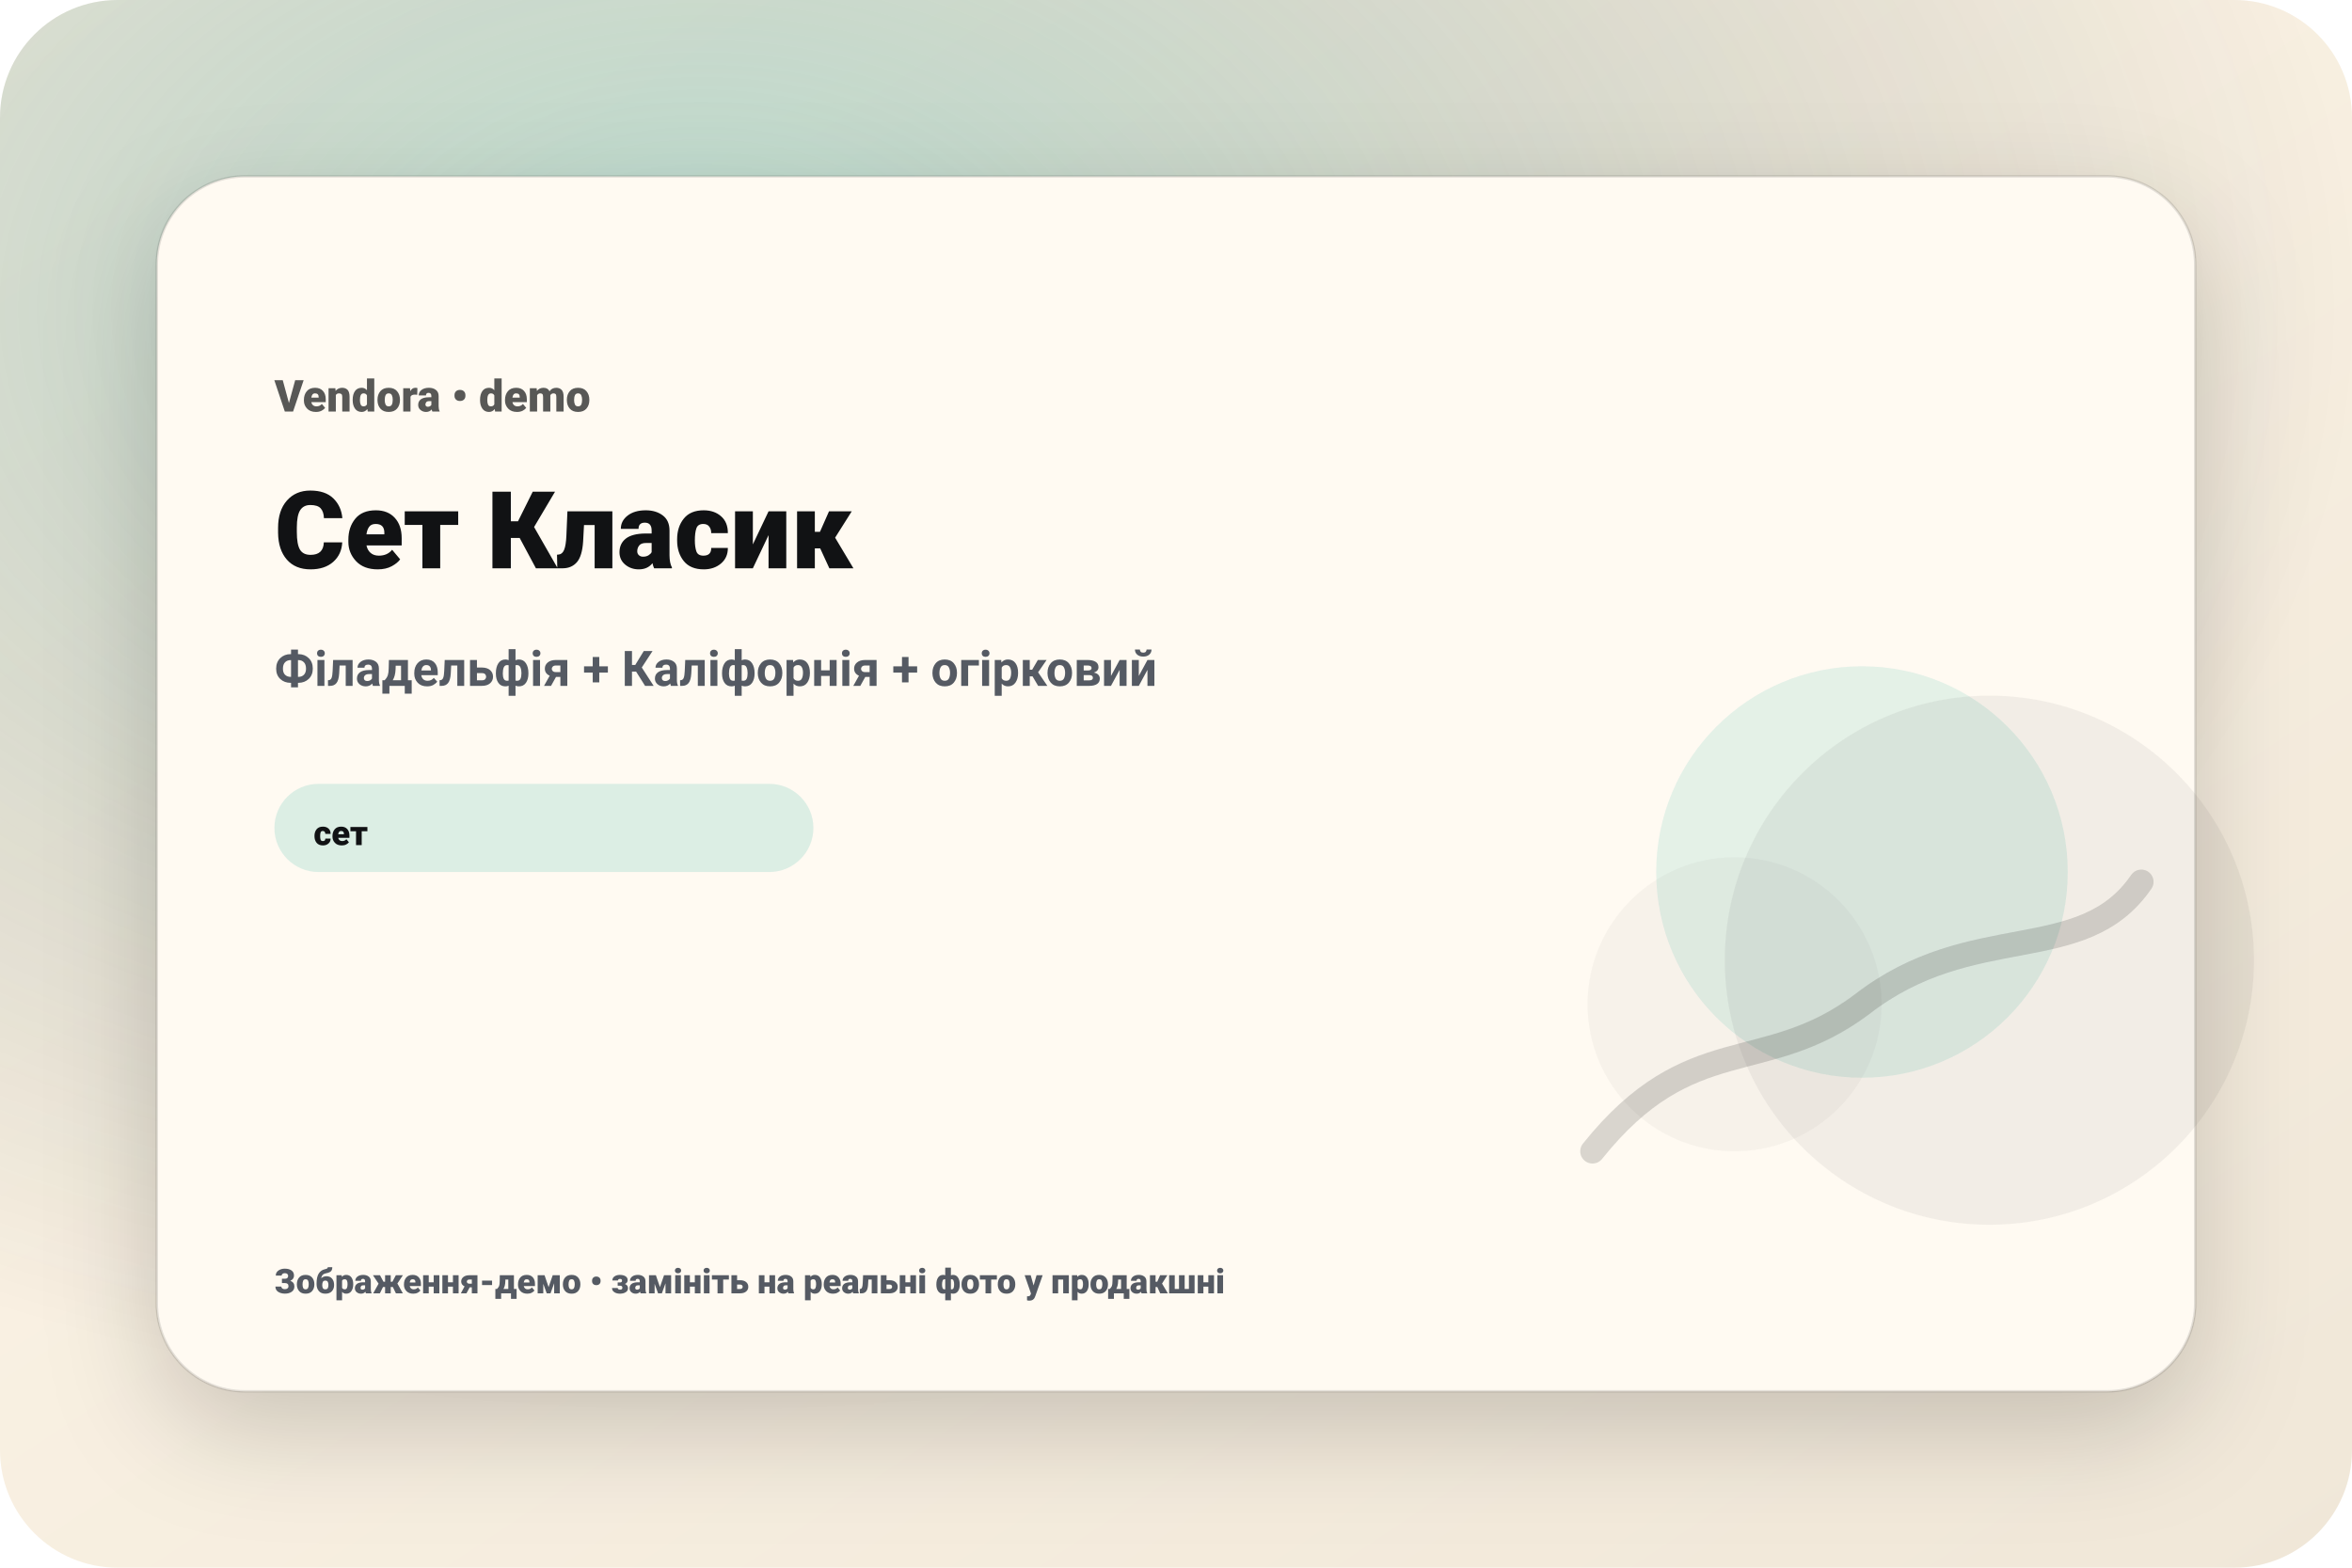
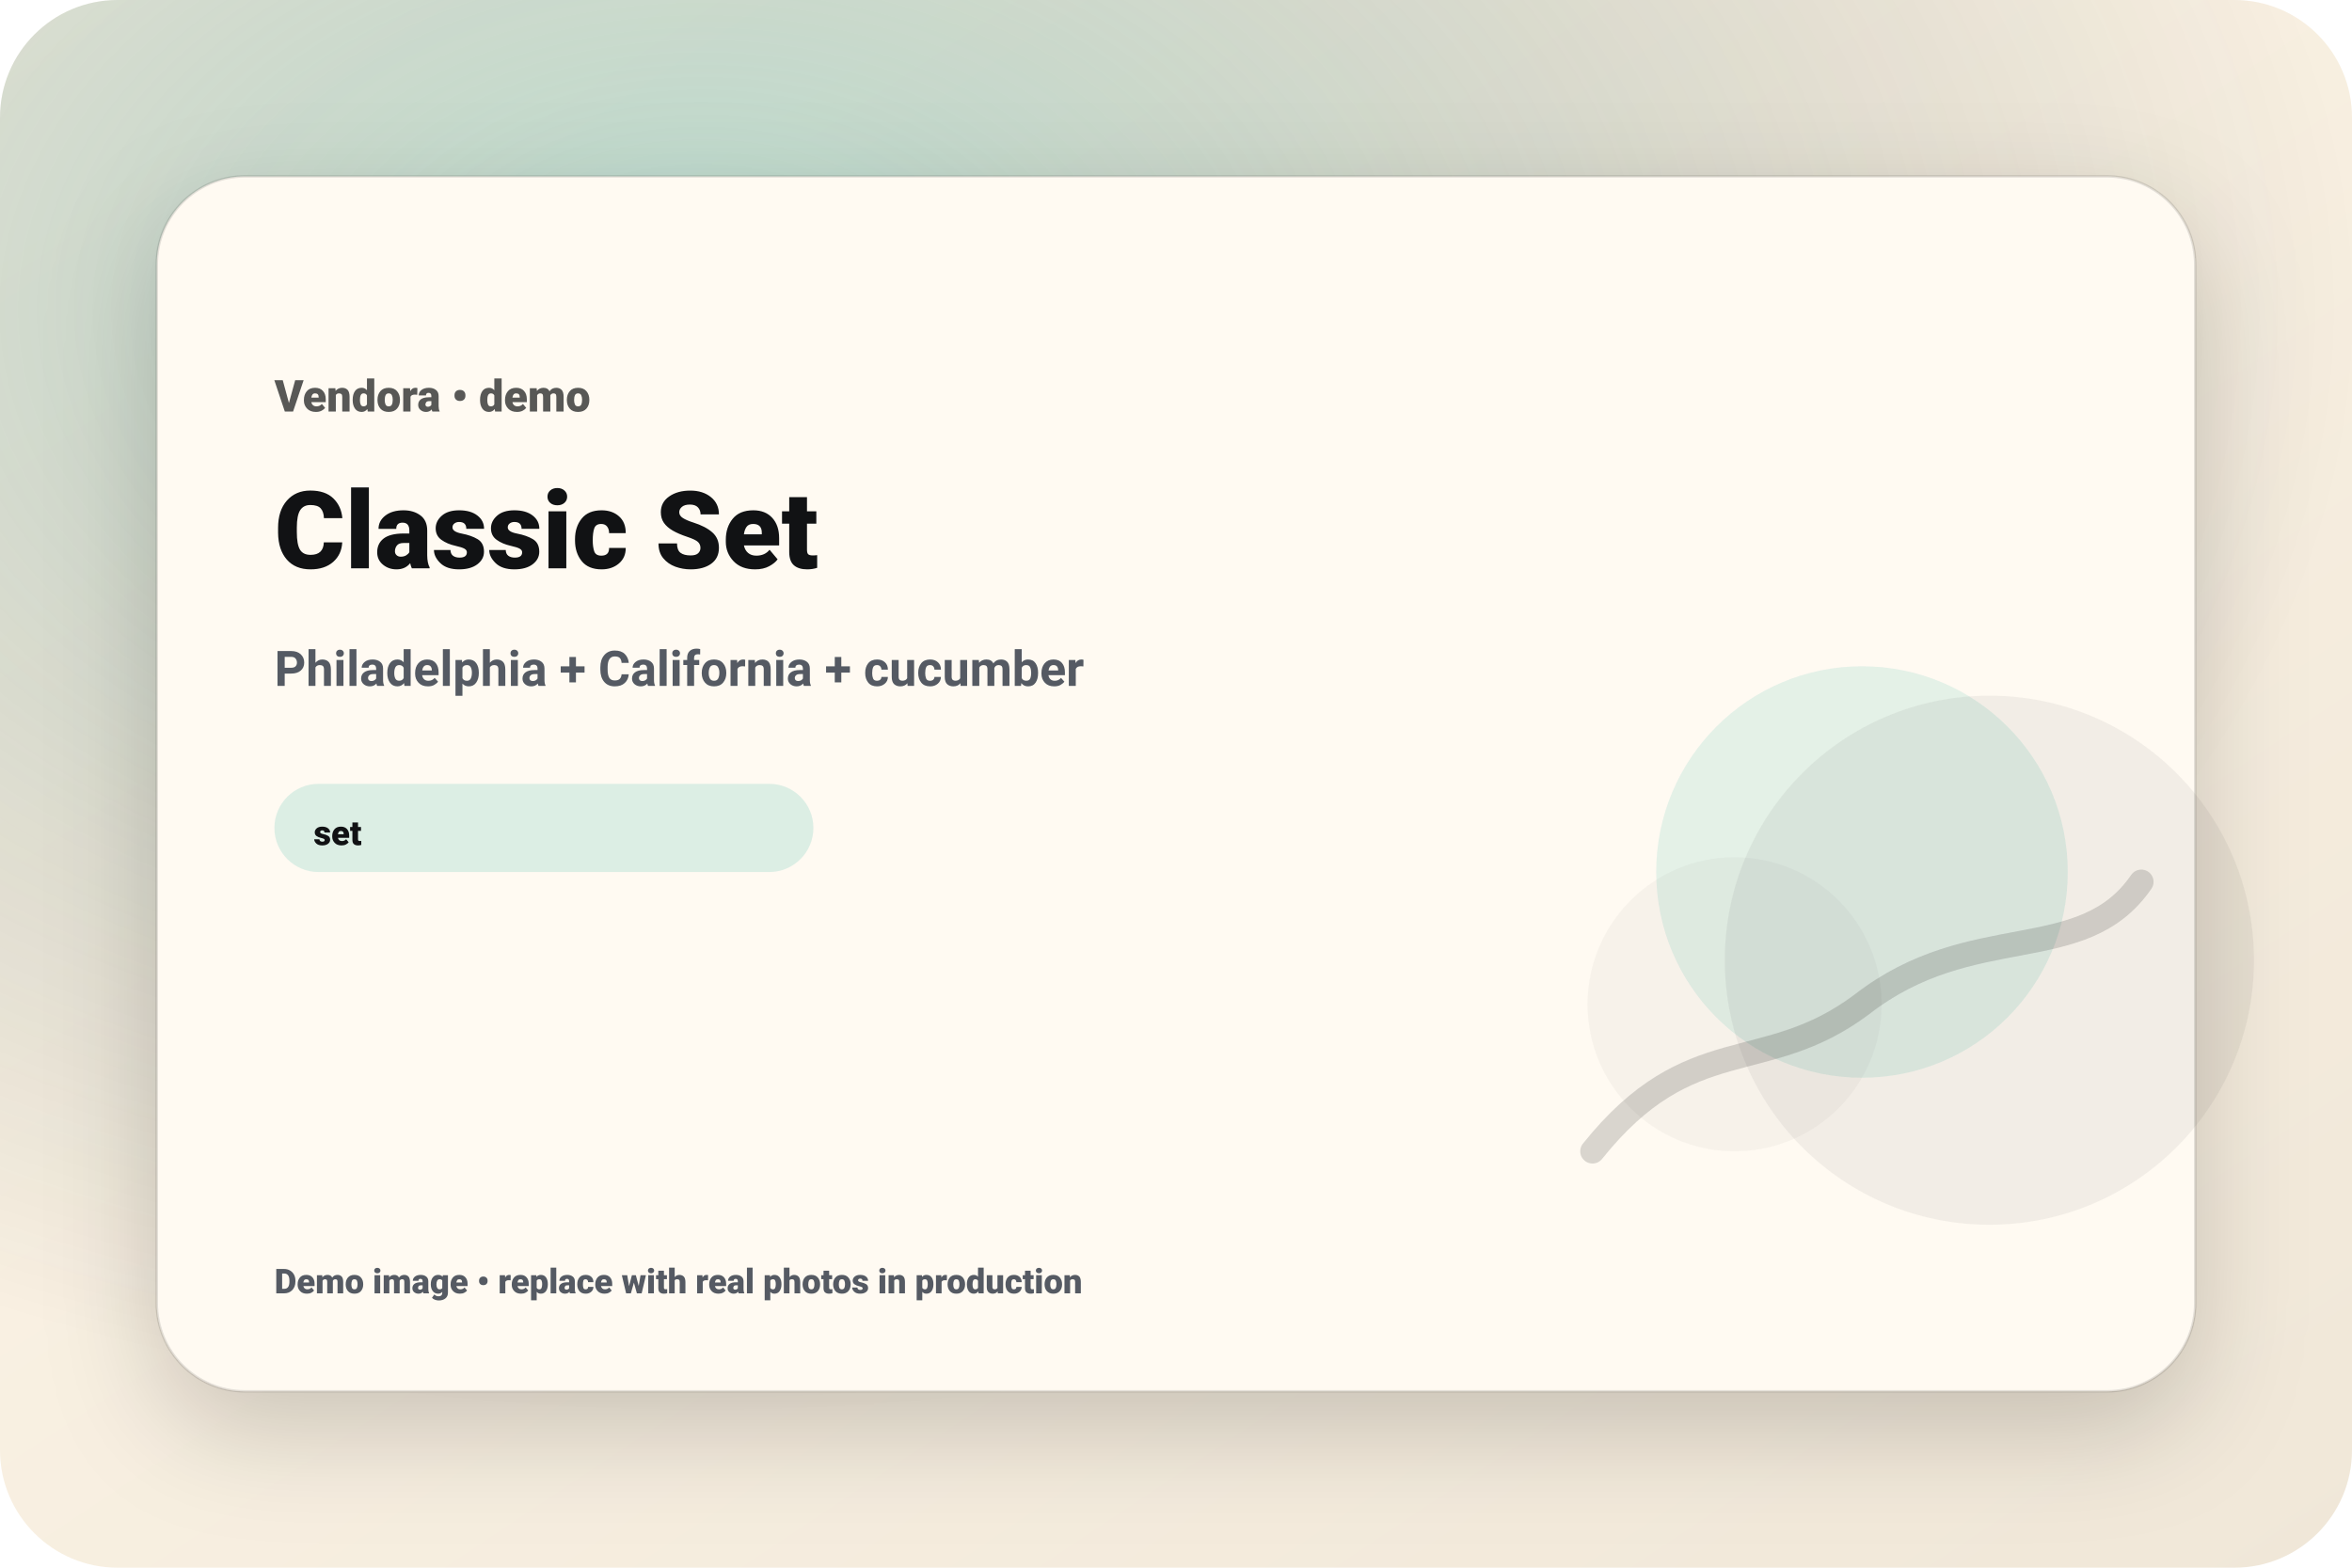
<svg xmlns="http://www.w3.org/2000/svg" width="960" height="640" viewBox="0 0 960 640">
  <defs>
    <linearGradient id="g" x1="0" y1="0" x2="1" y2="1">
      <stop offset="0" stop-color="#FFF7E9" />
      <stop offset="1" stop-color="#F0E7D8" />
    </linearGradient>
    <radialGradient id="rg" cx="30%" cy="20%" r="70%">
      <stop offset="0" stop-color="#3FB6A8" stop-opacity="0.35" />
      <stop offset="1" stop-color="#111214" stop-opacity="0" />
    </radialGradient>
    <filter id="shadow" x="-20%" y="-20%" width="140%" height="140%">
      <feDropShadow dx="0" dy="16" stdDeviation="22" flood-color="#111214" flood-opacity="0.18" />
    </filter>
  </defs>
  <rect width="960" height="640" rx="48" fill="url(#g)" />
  <rect width="960" height="640" rx="48" fill="url(#rg)" />
  <g filter="url(#shadow)">
    <rect x="64" y="72" width="832" height="496" rx="36" fill="#fffaf2" stroke="#111214" stroke-opacity="0.12" />
  </g>
  <g>
    <text x="112" y="168" font-family="ui-sans-serif, system-ui, -apple-system, Segoe UI, Roboto, Helvetica, Arial" font-size="18" font-weight="900" fill="#111214" opacity="0.70">Vendora • demo</text>
-     <text x="112" y="232" font-family="ui-sans-serif, system-ui, -apple-system, Segoe UI, Roboto, Helvetica, Arial" font-size="44" font-weight="950" fill="#111214">Сет Класик</text>
-     <text x="112" y="280" font-family="ui-sans-serif, system-ui, -apple-system, Segoe UI, Roboto, Helvetica, Arial" font-size="20" font-weight="700" fill="#555a63">Філадельфія + Каліфорнія + огірковий</text>
+     <text x="112" y="232" font-family="ui-sans-serif, system-ui, -apple-system, Segoe UI, Roboto, Helvetica, Arial" font-size="44" font-weight="950" fill="#111214">Classic Set</text>
+     <text x="112" y="280" font-family="ui-sans-serif, system-ui, -apple-system, Segoe UI, Roboto, Helvetica, Arial" font-size="20" font-weight="700" fill="#555a63">Philadelphia + California + cucumber</text>
    <g>
      <rect x="112" y="320" width="220" height="36" rx="18" fill="#3FB6A8" opacity="0.18" />
-       <text x="128" y="345" font-family="ui-sans-serif, system-ui, -apple-system, Segoe UI, Roboto, Helvetica, Arial" font-size="14" font-weight="900" fill="#111214">сет</text>
+       <text x="128" y="345" font-family="ui-sans-serif, system-ui, -apple-system, Segoe UI, Roboto, Helvetica, Arial" font-size="14" font-weight="900" fill="#111214">set</text>
    </g>
    <g opacity="0.9">
      <circle cx="760" cy="356" r="84" fill="#3FB6A8" opacity="0.16" />
      <circle cx="812" cy="392" r="108" fill="#111214" opacity="0.06" />
      <circle cx="708" cy="410" r="60" fill="#111214" opacity="0.04" />
      <path d="M650 470 C690 420, 720 440, 760 410 C805 375, 850 395, 874 360" fill="none" stroke="#111214" stroke-opacity="0.18" stroke-width="10" stroke-linecap="round" />
    </g>
-     <text x="112" y="528" font-family="ui-sans-serif, system-ui, -apple-system, Segoe UI, Roboto, Helvetica, Arial" font-size="14" font-weight="800" fill="#555a63">Зображення-демо • замініть на реальні фото у продакшні</text>
+     <text x="112" y="528" font-family="ui-sans-serif, system-ui, -apple-system, Segoe UI, Roboto, Helvetica, Arial" font-size="14" font-weight="800" fill="#555a63">Demo image • replace with real photos in production</text>
  </g>
</svg>
